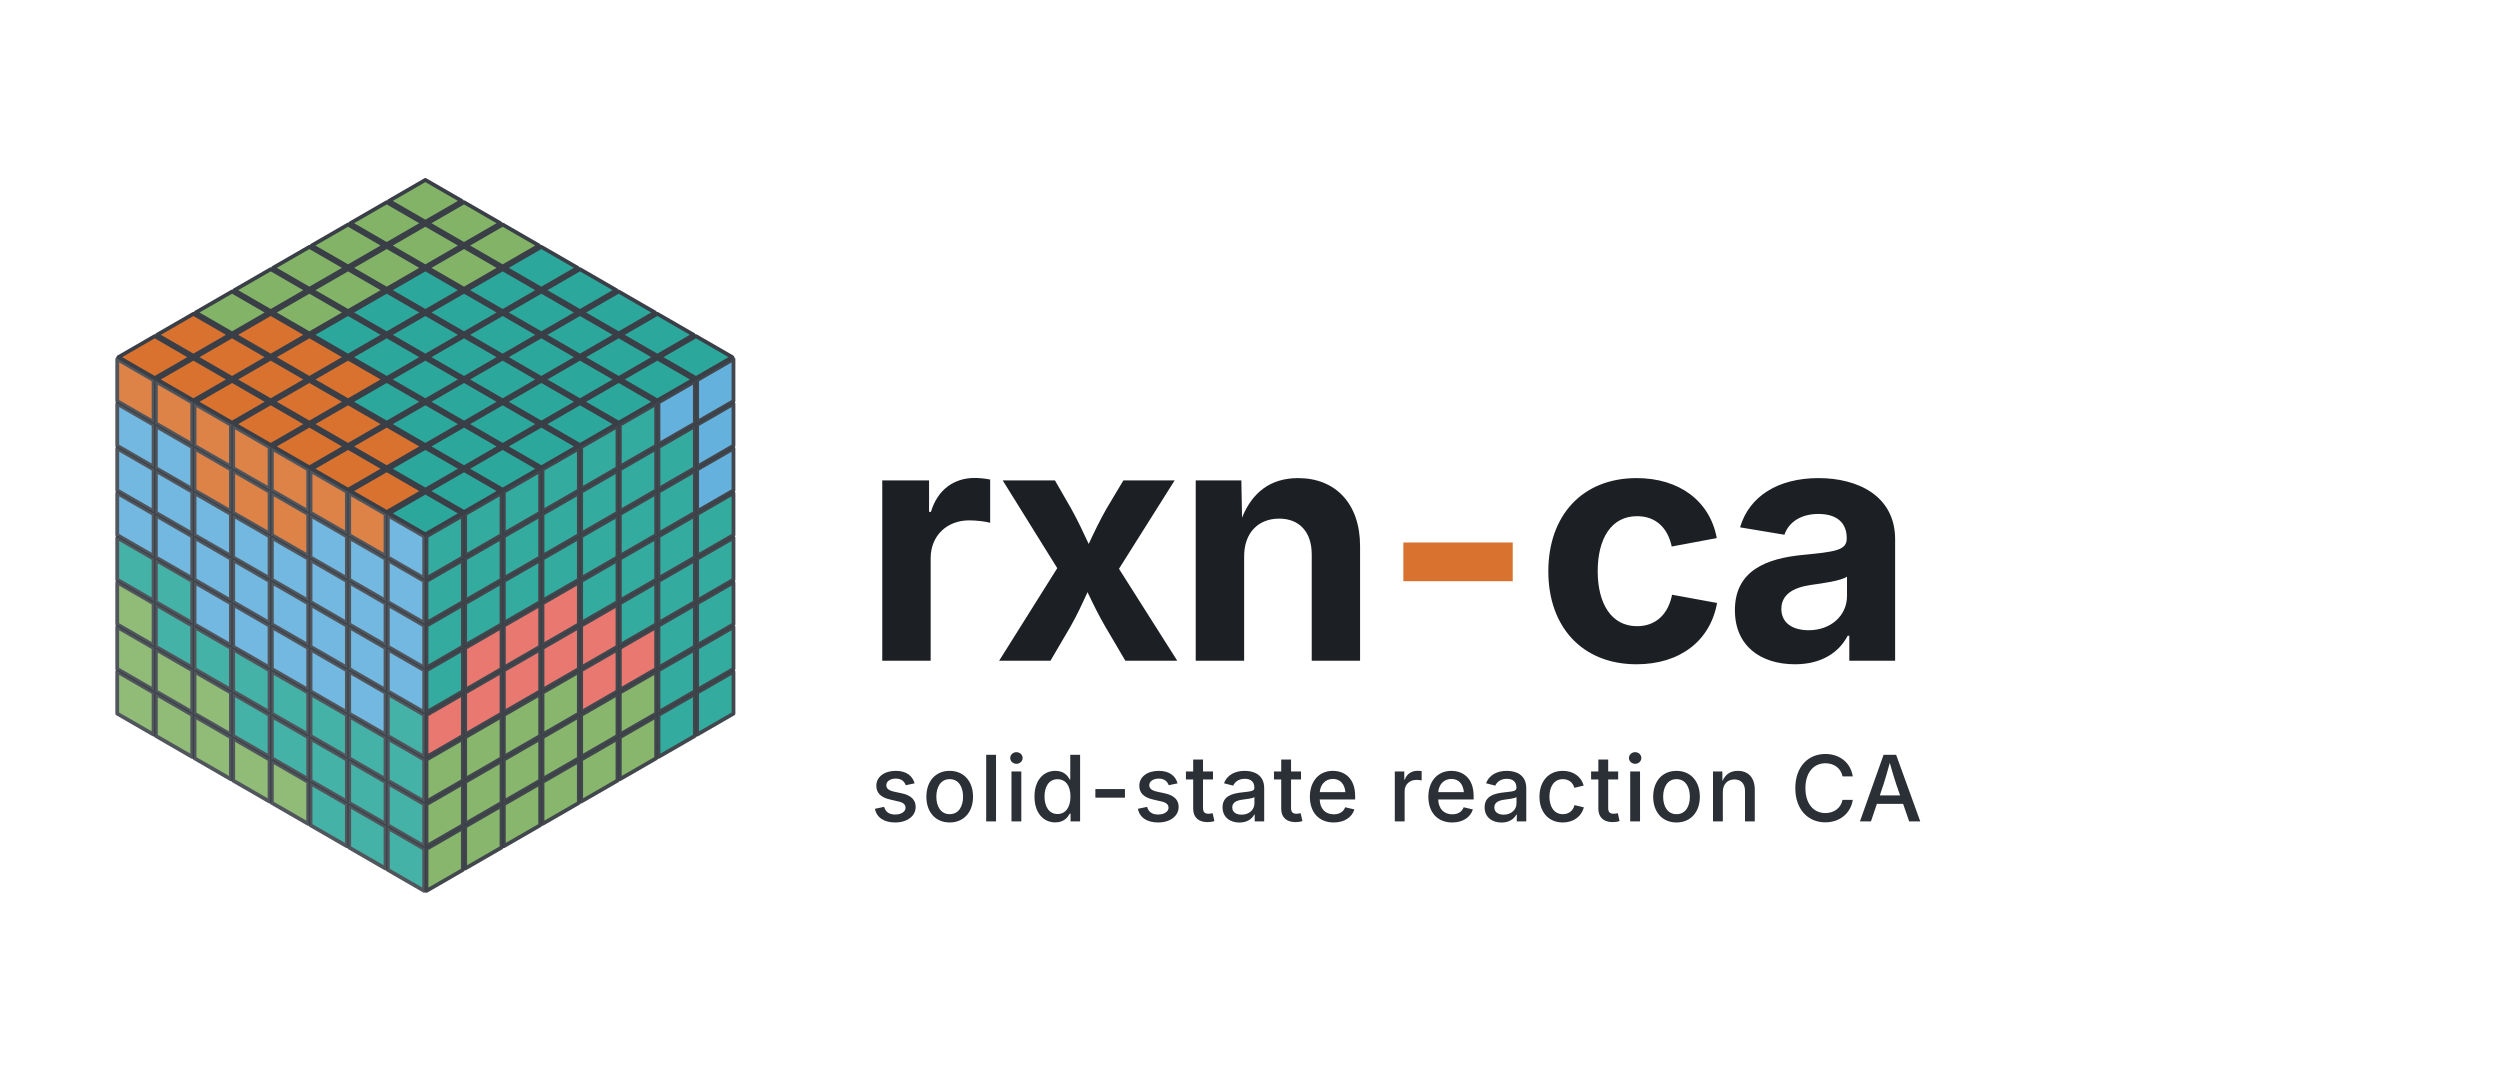
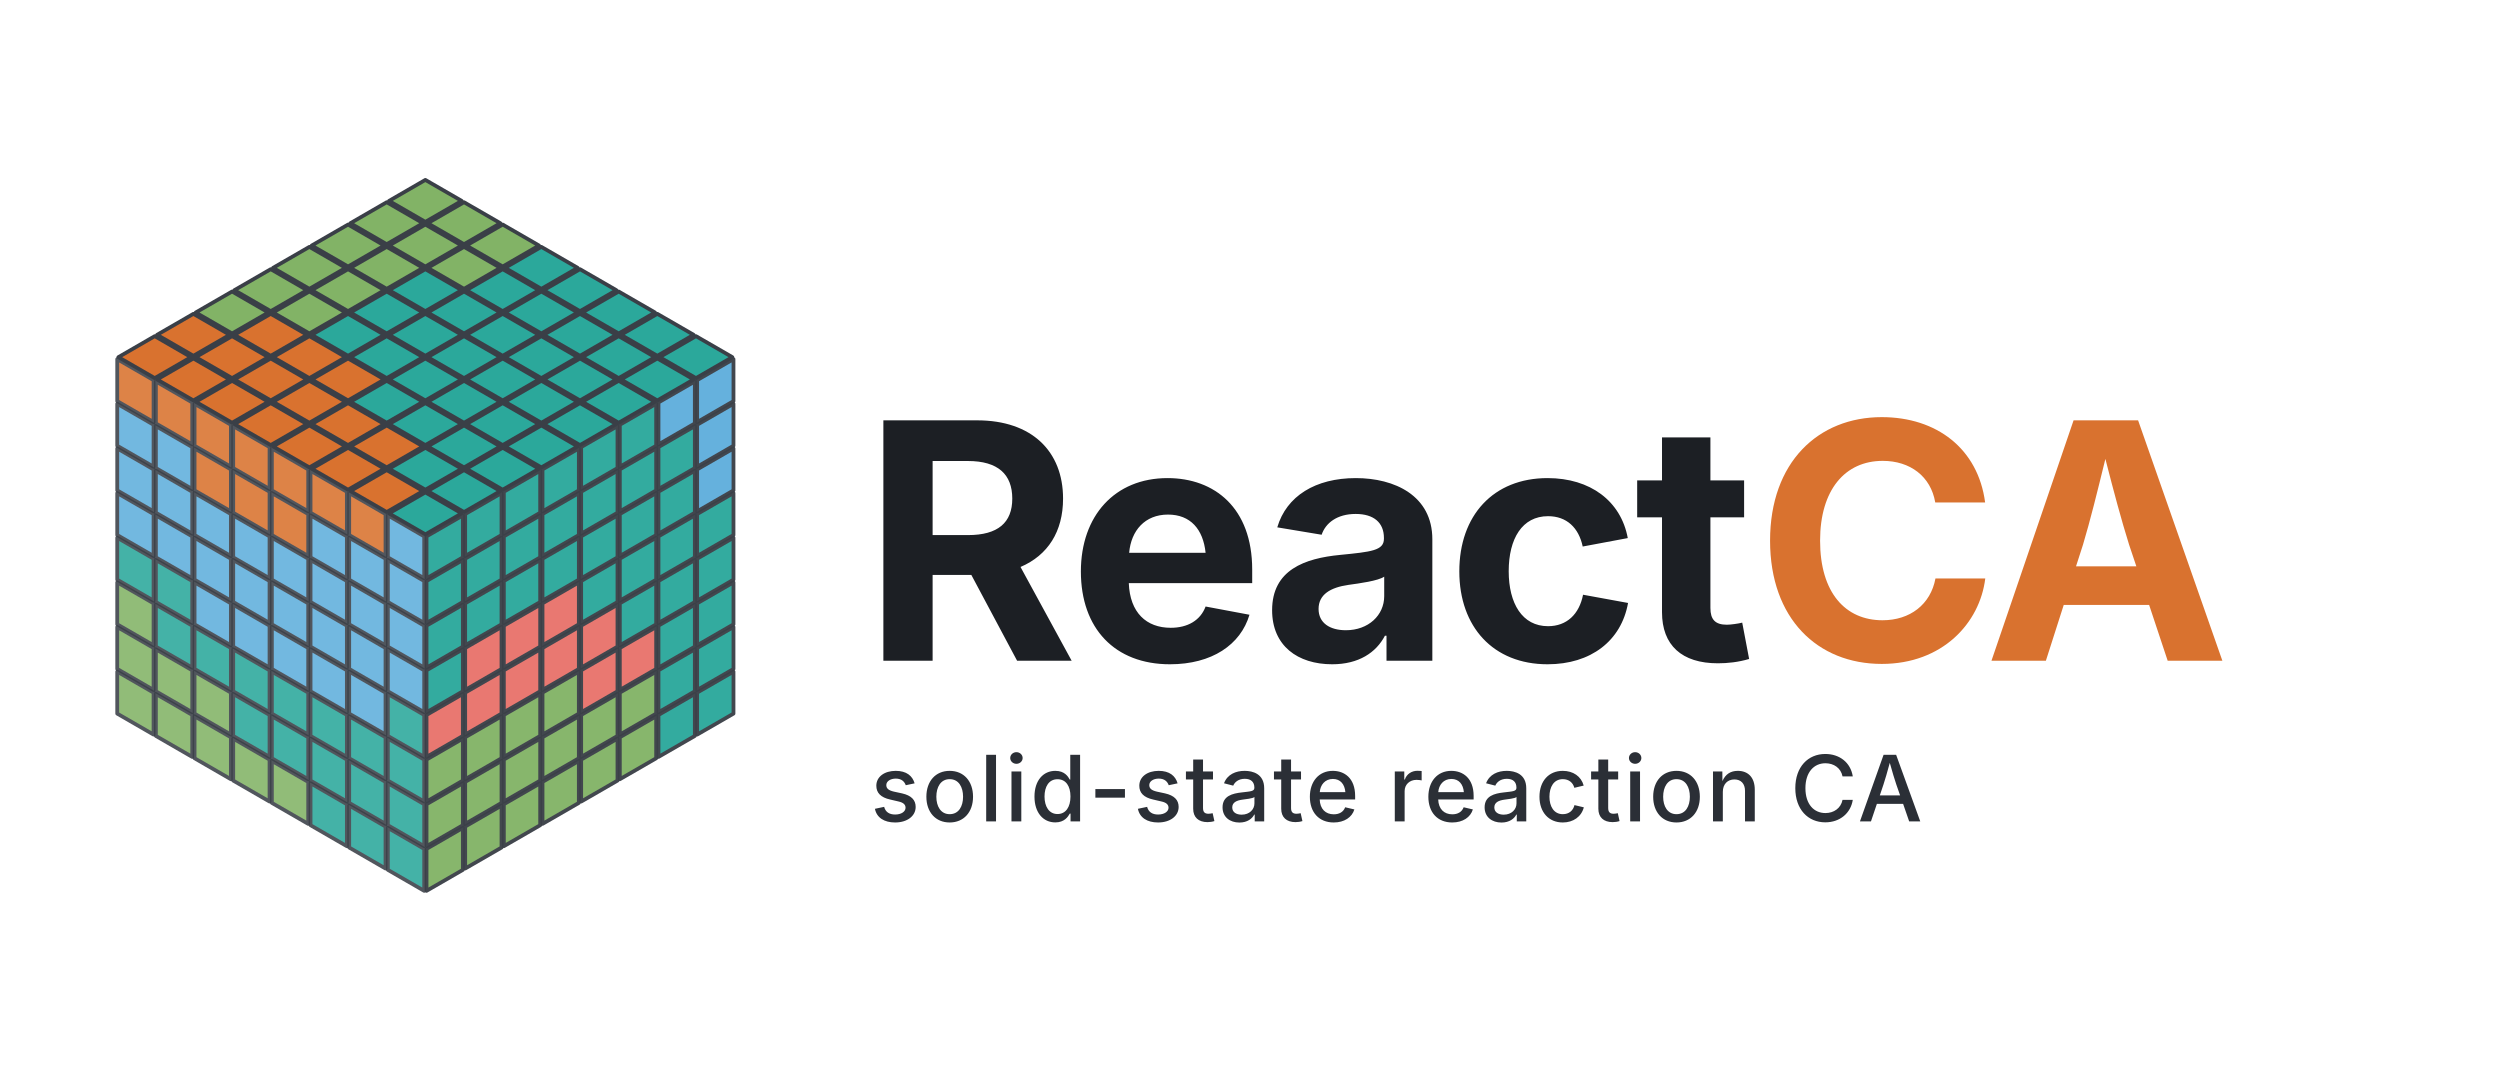
<svg xmlns="http://www.w3.org/2000/svg" width="560" height="240" viewBox="0 0 560 240">
  <polygon points="95.28,40.30 103.42,45.00 95.28,49.70 87.14,45.00" fill="#82B366" stroke="#3A3F47" stroke-width="0.85" stroke-linejoin="round" />
  <polygon points="86.62,45.30 94.76,50.00 86.62,54.70 78.48,50.00" fill="#82B366" stroke="#3A3F47" stroke-width="0.85" stroke-linejoin="round" />
  <polygon points="77.96,50.30 86.10,55.00 77.96,59.70 69.82,55.00" fill="#82B366" stroke="#3A3F47" stroke-width="0.85" stroke-linejoin="round" />
  <polygon points="69.30,55.30 77.44,60.00 69.30,64.70 61.16,60.00" fill="#82B366" stroke="#3A3F47" stroke-width="0.85" stroke-linejoin="round" />
  <polygon points="60.64,60.30 68.78,65.00 60.64,69.70 52.50,65.00" fill="#82B366" stroke="#3A3F47" stroke-width="0.85" stroke-linejoin="round" />
  <polygon points="51.98,65.30 60.12,70.00 51.98,74.70 43.84,70.00" fill="#82B366" stroke="#3A3F47" stroke-width="0.85" stroke-linejoin="round" />
  <polygon points="43.32,70.30 51.46,75.00 43.32,79.70 35.18,75.00" fill="#D9722F" stroke="#3A3F47" stroke-width="0.85" stroke-linejoin="round" />
  <polygon points="34.66,75.30 42.80,80.00 34.66,84.70 26.52,80.00" fill="#D9722F" stroke="#3A3F47" stroke-width="0.85" stroke-linejoin="round" />
  <polygon points="103.94,45.30 112.08,50.00 103.94,54.70 95.80,50.00" fill="#82B366" stroke="#3A3F47" stroke-width="0.85" stroke-linejoin="round" />
  <polygon points="95.28,50.30 103.42,55.00 95.28,59.70 87.14,55.00" fill="#82B366" stroke="#3A3F47" stroke-width="0.85" stroke-linejoin="round" />
  <polygon points="86.62,55.30 94.76,60.00 86.62,64.70 78.48,60.00" fill="#82B366" stroke="#3A3F47" stroke-width="0.85" stroke-linejoin="round" />
  <polygon points="77.96,60.30 86.10,65.00 77.96,69.70 69.82,65.00" fill="#82B366" stroke="#3A3F47" stroke-width="0.85" stroke-linejoin="round" />
  <polygon points="69.30,65.30 77.44,70.00 69.30,74.70 61.16,70.00" fill="#82B366" stroke="#3A3F47" stroke-width="0.85" stroke-linejoin="round" />
  <polygon points="60.64,70.30 68.78,75.00 60.64,79.70 52.50,75.00" fill="#D9722F" stroke="#3A3F47" stroke-width="0.85" stroke-linejoin="round" />
  <polygon points="51.98,75.30 60.12,80.00 51.98,84.70 43.84,80.00" fill="#D9722F" stroke="#3A3F47" stroke-width="0.85" stroke-linejoin="round" />
  <polygon points="43.32,80.30 51.46,85.00 43.32,89.70 35.18,85.00" fill="#D9722F" stroke="#3A3F47" stroke-width="0.85" stroke-linejoin="round" />
  <polygon points="112.60,50.30 120.74,55.00 112.60,59.70 104.46,55.00" fill="#82B366" stroke="#3A3F47" stroke-width="0.85" stroke-linejoin="round" />
  <polygon points="103.94,55.30 112.08,60.00 103.94,64.70 95.80,60.00" fill="#82B366" stroke="#3A3F47" stroke-width="0.85" stroke-linejoin="round" />
  <polygon points="95.28,60.30 103.42,65.00 95.28,69.70 87.14,65.00" fill="#2BA89B" stroke="#3A3F47" stroke-width="0.85" stroke-linejoin="round" />
  <polygon points="86.62,65.30 94.76,70.00 86.62,74.70 78.48,70.00" fill="#2BA89B" stroke="#3A3F47" stroke-width="0.85" stroke-linejoin="round" />
  <polygon points="77.96,70.30 86.10,75.00 77.96,79.70 69.82,75.00" fill="#2BA89B" stroke="#3A3F47" stroke-width="0.85" stroke-linejoin="round" />
  <polygon points="69.30,75.30 77.44,80.00 69.30,84.70 61.16,80.00" fill="#D9722F" stroke="#3A3F47" stroke-width="0.85" stroke-linejoin="round" />
  <polygon points="60.64,80.30 68.78,85.00 60.64,89.70 52.50,85.00" fill="#D9722F" stroke="#3A3F47" stroke-width="0.85" stroke-linejoin="round" />
  <polygon points="51.98,85.30 60.12,90.00 51.98,94.70 43.84,90.00" fill="#D9722F" stroke="#3A3F47" stroke-width="0.85" stroke-linejoin="round" />
  <polygon points="121.26,55.30 129.40,60.00 121.26,64.70 113.12,60.00" fill="#2BA89B" stroke="#3A3F47" stroke-width="0.85" stroke-linejoin="round" />
  <polygon points="112.60,60.30 120.74,65.00 112.60,69.70 104.46,65.00" fill="#2BA89B" stroke="#3A3F47" stroke-width="0.85" stroke-linejoin="round" />
  <polygon points="103.94,65.30 112.08,70.00 103.94,74.70 95.80,70.00" fill="#2BA89B" stroke="#3A3F47" stroke-width="0.85" stroke-linejoin="round" />
  <polygon points="95.28,70.30 103.42,75.00 95.28,79.70 87.14,75.00" fill="#2BA89B" stroke="#3A3F47" stroke-width="0.85" stroke-linejoin="round" />
  <polygon points="86.62,75.30 94.76,80.00 86.62,84.70 78.48,80.00" fill="#2BA89B" stroke="#3A3F47" stroke-width="0.85" stroke-linejoin="round" />
  <polygon points="77.96,80.30 86.10,85.00 77.96,89.70 69.82,85.00" fill="#D9722F" stroke="#3A3F47" stroke-width="0.85" stroke-linejoin="round" />
  <polygon points="69.30,85.30 77.44,90.00 69.30,94.70 61.16,90.00" fill="#D9722F" stroke="#3A3F47" stroke-width="0.85" stroke-linejoin="round" />
  <polygon points="60.64,90.30 68.78,95.00 60.64,99.70 52.50,95.00" fill="#D9722F" stroke="#3A3F47" stroke-width="0.85" stroke-linejoin="round" />
  <polygon points="129.92,60.30 138.06,65.00 129.92,69.70 121.78,65.00" fill="#2BA89B" stroke="#3A3F47" stroke-width="0.85" stroke-linejoin="round" />
  <polygon points="121.26,65.30 129.40,70.00 121.26,74.70 113.12,70.00" fill="#2BA89B" stroke="#3A3F47" stroke-width="0.85" stroke-linejoin="round" />
  <polygon points="112.60,70.30 120.74,75.00 112.60,79.70 104.46,75.00" fill="#2BA89B" stroke="#3A3F47" stroke-width="0.85" stroke-linejoin="round" />
  <polygon points="103.94,75.30 112.08,80.00 103.94,84.70 95.80,80.00" fill="#2BA89B" stroke="#3A3F47" stroke-width="0.85" stroke-linejoin="round" />
  <polygon points="95.28,80.30 103.42,85.00 95.28,89.70 87.14,85.00" fill="#2BA89B" stroke="#3A3F47" stroke-width="0.85" stroke-linejoin="round" />
  <polygon points="86.62,85.30 94.76,90.00 86.62,94.70 78.48,90.00" fill="#2BA89B" stroke="#3A3F47" stroke-width="0.85" stroke-linejoin="round" />
  <polygon points="77.96,90.30 86.10,95.00 77.96,99.70 69.82,95.00" fill="#D9722F" stroke="#3A3F47" stroke-width="0.85" stroke-linejoin="round" />
  <polygon points="69.30,95.30 77.44,100.00 69.30,104.70 61.16,100.00" fill="#D9722F" stroke="#3A3F47" stroke-width="0.85" stroke-linejoin="round" />
  <polygon points="138.58,65.30 146.72,70.00 138.58,74.70 130.44,70.00" fill="#2BA89B" stroke="#3A3F47" stroke-width="0.85" stroke-linejoin="round" />
  <polygon points="129.92,70.30 138.06,75.00 129.92,79.70 121.78,75.00" fill="#2BA89B" stroke="#3A3F47" stroke-width="0.85" stroke-linejoin="round" />
  <polygon points="121.26,75.30 129.40,80.00 121.26,84.70 113.12,80.00" fill="#2BA89B" stroke="#3A3F47" stroke-width="0.85" stroke-linejoin="round" />
  <polygon points="112.60,80.30 120.74,85.00 112.60,89.70 104.46,85.00" fill="#2BA89B" stroke="#3A3F47" stroke-width="0.85" stroke-linejoin="round" />
  <polygon points="103.94,85.30 112.08,90.00 103.94,94.70 95.80,90.00" fill="#2BA89B" stroke="#3A3F47" stroke-width="0.85" stroke-linejoin="round" />
  <polygon points="95.28,90.30 103.42,95.00 95.28,99.70 87.14,95.00" fill="#2BA89B" stroke="#3A3F47" stroke-width="0.85" stroke-linejoin="round" />
  <polygon points="86.62,95.30 94.76,100.00 86.62,104.70 78.48,100.00" fill="#D9722F" stroke="#3A3F47" stroke-width="0.85" stroke-linejoin="round" />
  <polygon points="77.96,100.30 86.10,105.00 77.96,109.70 69.82,105.00" fill="#D9722F" stroke="#3A3F47" stroke-width="0.85" stroke-linejoin="round" />
  <polygon points="147.24,70.30 155.38,75.00 147.24,79.70 139.10,75.00" fill="#2BA89B" stroke="#3A3F47" stroke-width="0.85" stroke-linejoin="round" />
  <polygon points="138.58,75.30 146.72,80.00 138.58,84.70 130.44,80.00" fill="#2BA89B" stroke="#3A3F47" stroke-width="0.85" stroke-linejoin="round" />
  <polygon points="129.92,80.30 138.06,85.00 129.92,89.70 121.78,85.00" fill="#2BA89B" stroke="#3A3F47" stroke-width="0.85" stroke-linejoin="round" />
  <polygon points="121.26,85.30 129.40,90.00 121.26,94.70 113.12,90.00" fill="#2BA89B" stroke="#3A3F47" stroke-width="0.85" stroke-linejoin="round" />
  <polygon points="112.60,90.30 120.74,95.00 112.60,99.70 104.46,95.00" fill="#2BA89B" stroke="#3A3F47" stroke-width="0.85" stroke-linejoin="round" />
  <polygon points="103.94,95.30 112.08,100.00 103.94,104.70 95.80,100.00" fill="#2BA89B" stroke="#3A3F47" stroke-width="0.85" stroke-linejoin="round" />
  <polygon points="95.28,100.30 103.42,105.00 95.28,109.70 87.14,105.00" fill="#2BA89B" stroke="#3A3F47" stroke-width="0.85" stroke-linejoin="round" />
  <polygon points="86.62,105.30 94.76,110.00 86.62,114.70 78.48,110.00" fill="#D9722F" stroke="#3A3F47" stroke-width="0.85" stroke-linejoin="round" />
  <polygon points="155.90,75.30 164.04,80.00 155.90,84.70 147.76,80.00" fill="#2BA89B" stroke="#3A3F47" stroke-width="0.85" stroke-linejoin="round" />
  <polygon points="147.24,80.30 155.38,85.00 147.24,89.70 139.10,85.00" fill="#2BA89B" stroke="#3A3F47" stroke-width="0.85" stroke-linejoin="round" />
  <polygon points="138.58,85.30 146.72,90.00 138.58,94.70 130.44,90.00" fill="#2BA89B" stroke="#3A3F47" stroke-width="0.85" stroke-linejoin="round" />
  <polygon points="129.92,90.30 138.06,95.00 129.92,99.70 121.78,95.00" fill="#2BA89B" stroke="#3A3F47" stroke-width="0.85" stroke-linejoin="round" />
  <polygon points="121.26,95.30 129.40,100.00 121.26,104.70 113.12,100.00" fill="#2BA89B" stroke="#3A3F47" stroke-width="0.85" stroke-linejoin="round" />
  <polygon points="112.60,100.30 120.74,105.00 112.60,109.70 104.46,105.00" fill="#2BA89B" stroke="#3A3F47" stroke-width="0.85" stroke-linejoin="round" />
  <polygon points="103.94,105.30 112.08,110.00 103.94,114.70 95.80,110.00" fill="#2BA89B" stroke="#3A3F47" stroke-width="0.85" stroke-linejoin="round" />
  <polygon points="95.28,110.30 103.42,115.00 95.28,119.70 87.14,115.00" fill="#2BA89B" stroke="#3A3F47" stroke-width="0.85" stroke-linejoin="round" />
  <polygon points="164.30,80.45 156.16,85.15 156.16,94.55 164.30,89.85" fill="#5FAEDC" stroke="#3A3F47" stroke-width="0.85" stroke-linejoin="round" opacity="0.96" />
  <polygon points="164.30,90.45 156.16,95.15 156.16,104.55 164.30,99.85" fill="#5FAEDC" stroke="#3A3F47" stroke-width="0.85" stroke-linejoin="round" opacity="0.96" />
  <polygon points="164.30,100.45 156.16,105.15 156.16,114.55 164.30,109.85" fill="#5FAEDC" stroke="#3A3F47" stroke-width="0.85" stroke-linejoin="round" opacity="0.96" />
  <polygon points="164.30,110.45 156.16,115.15 156.16,124.55 164.30,119.85" fill="#2BA89B" stroke="#3A3F47" stroke-width="0.85" stroke-linejoin="round" opacity="0.96" />
  <polygon points="164.30,120.45 156.16,125.15 156.16,134.55 164.30,129.85" fill="#2BA89B" stroke="#3A3F47" stroke-width="0.85" stroke-linejoin="round" opacity="0.96" />
  <polygon points="164.30,130.45 156.16,135.15 156.16,144.55 164.30,139.85" fill="#2BA89B" stroke="#3A3F47" stroke-width="0.85" stroke-linejoin="round" opacity="0.96" />
  <polygon points="164.30,140.45 156.16,145.15 156.16,154.55 164.30,149.85" fill="#2BA89B" stroke="#3A3F47" stroke-width="0.85" stroke-linejoin="round" opacity="0.96" />
  <polygon points="164.30,150.45 156.16,155.15 156.16,164.55 164.30,159.85" fill="#2BA89B" stroke="#3A3F47" stroke-width="0.85" stroke-linejoin="round" opacity="0.96" />
  <polygon points="155.64,85.45 147.50,90.15 147.50,99.55 155.64,94.85" fill="#5FAEDC" stroke="#3A3F47" stroke-width="0.85" stroke-linejoin="round" opacity="0.96" />
  <polygon points="155.64,95.45 147.50,100.15 147.50,109.55 155.64,104.85" fill="#2BA89B" stroke="#3A3F47" stroke-width="0.85" stroke-linejoin="round" opacity="0.96" />
  <polygon points="155.64,105.45 147.50,110.15 147.50,119.55 155.64,114.85" fill="#2BA89B" stroke="#3A3F47" stroke-width="0.85" stroke-linejoin="round" opacity="0.96" />
  <polygon points="155.64,115.45 147.50,120.15 147.50,129.55 155.64,124.85" fill="#2BA89B" stroke="#3A3F47" stroke-width="0.85" stroke-linejoin="round" opacity="0.96" />
  <polygon points="155.64,125.45 147.50,130.15 147.50,139.55 155.64,134.85" fill="#2BA89B" stroke="#3A3F47" stroke-width="0.85" stroke-linejoin="round" opacity="0.96" />
  <polygon points="155.64,135.45 147.50,140.15 147.50,149.55 155.64,144.85" fill="#2BA89B" stroke="#3A3F47" stroke-width="0.85" stroke-linejoin="round" opacity="0.96" />
  <polygon points="155.64,145.45 147.50,150.15 147.50,159.55 155.64,154.85" fill="#2BA89B" stroke="#3A3F47" stroke-width="0.85" stroke-linejoin="round" opacity="0.96" />
  <polygon points="155.64,155.45 147.50,160.15 147.50,169.55 155.64,164.85" fill="#2BA89B" stroke="#3A3F47" stroke-width="0.85" stroke-linejoin="round" opacity="0.96" />
  <polygon points="146.98,90.45 138.84,95.15 138.84,104.55 146.98,99.85" fill="#2BA89B" stroke="#3A3F47" stroke-width="0.85" stroke-linejoin="round" opacity="0.96" />
  <polygon points="146.98,100.45 138.84,105.15 138.84,114.55 146.98,109.85" fill="#2BA89B" stroke="#3A3F47" stroke-width="0.85" stroke-linejoin="round" opacity="0.96" />
  <polygon points="146.98,110.45 138.84,115.15 138.84,124.55 146.98,119.85" fill="#2BA89B" stroke="#3A3F47" stroke-width="0.85" stroke-linejoin="round" opacity="0.96" />
  <polygon points="146.98,120.45 138.84,125.15 138.84,134.55 146.98,129.85" fill="#2BA89B" stroke="#3A3F47" stroke-width="0.85" stroke-linejoin="round" opacity="0.96" />
  <polygon points="146.98,130.45 138.84,135.15 138.84,144.55 146.98,139.85" fill="#2BA89B" stroke="#3A3F47" stroke-width="0.85" stroke-linejoin="round" opacity="0.96" />
  <polygon points="146.98,140.45 138.84,145.15 138.84,154.55 146.98,149.85" fill="#E8736B" stroke="#3A3F47" stroke-width="0.85" stroke-linejoin="round" opacity="0.96" />
  <polygon points="146.98,150.45 138.84,155.15 138.84,164.55 146.98,159.85" fill="#82B366" stroke="#3A3F47" stroke-width="0.85" stroke-linejoin="round" opacity="0.96" />
  <polygon points="146.98,160.45 138.84,165.15 138.84,174.55 146.98,169.85" fill="#82B366" stroke="#3A3F47" stroke-width="0.85" stroke-linejoin="round" opacity="0.96" />
  <polygon points="138.32,95.45 130.18,100.15 130.18,109.55 138.32,104.85" fill="#2BA89B" stroke="#3A3F47" stroke-width="0.85" stroke-linejoin="round" opacity="0.96" />
  <polygon points="138.32,105.45 130.18,110.15 130.18,119.55 138.32,114.85" fill="#2BA89B" stroke="#3A3F47" stroke-width="0.85" stroke-linejoin="round" opacity="0.96" />
  <polygon points="138.32,115.45 130.18,120.15 130.18,129.55 138.32,124.85" fill="#2BA89B" stroke="#3A3F47" stroke-width="0.85" stroke-linejoin="round" opacity="0.96" />
  <polygon points="138.32,125.45 130.18,130.15 130.18,139.55 138.32,134.85" fill="#2BA89B" stroke="#3A3F47" stroke-width="0.85" stroke-linejoin="round" opacity="0.96" />
  <polygon points="138.32,135.45 130.18,140.15 130.18,149.55 138.32,144.85" fill="#E8736B" stroke="#3A3F47" stroke-width="0.85" stroke-linejoin="round" opacity="0.96" />
  <polygon points="138.32,145.45 130.18,150.15 130.18,159.55 138.32,154.85" fill="#E8736B" stroke="#3A3F47" stroke-width="0.85" stroke-linejoin="round" opacity="0.96" />
  <polygon points="138.32,155.45 130.18,160.15 130.18,169.55 138.32,164.85" fill="#82B366" stroke="#3A3F47" stroke-width="0.85" stroke-linejoin="round" opacity="0.96" />
  <polygon points="138.32,165.45 130.18,170.15 130.18,179.55 138.32,174.85" fill="#82B366" stroke="#3A3F47" stroke-width="0.85" stroke-linejoin="round" opacity="0.96" />
  <polygon points="129.66,100.45 121.52,105.15 121.52,114.55 129.66,109.85" fill="#2BA89B" stroke="#3A3F47" stroke-width="0.85" stroke-linejoin="round" opacity="0.96" />
  <polygon points="129.66,110.45 121.52,115.15 121.52,124.55 129.66,119.85" fill="#2BA89B" stroke="#3A3F47" stroke-width="0.85" stroke-linejoin="round" opacity="0.96" />
  <polygon points="129.66,120.45 121.52,125.15 121.52,134.55 129.66,129.85" fill="#2BA89B" stroke="#3A3F47" stroke-width="0.85" stroke-linejoin="round" opacity="0.96" />
  <polygon points="129.66,130.45 121.52,135.15 121.52,144.55 129.66,139.85" fill="#E8736B" stroke="#3A3F47" stroke-width="0.85" stroke-linejoin="round" opacity="0.96" />
  <polygon points="129.66,140.45 121.52,145.15 121.52,154.55 129.66,149.85" fill="#E8736B" stroke="#3A3F47" stroke-width="0.85" stroke-linejoin="round" opacity="0.96" />
  <polygon points="129.66,150.45 121.52,155.15 121.52,164.55 129.66,159.85" fill="#82B366" stroke="#3A3F47" stroke-width="0.85" stroke-linejoin="round" opacity="0.96" />
  <polygon points="129.66,160.45 121.52,165.15 121.52,174.55 129.66,169.85" fill="#82B366" stroke="#3A3F47" stroke-width="0.85" stroke-linejoin="round" opacity="0.96" />
  <polygon points="129.66,170.45 121.52,175.15 121.52,184.55 129.66,179.85" fill="#82B366" stroke="#3A3F47" stroke-width="0.85" stroke-linejoin="round" opacity="0.96" />
  <polygon points="121.00,105.45 112.86,110.15 112.86,119.55 121.00,114.85" fill="#2BA89B" stroke="#3A3F47" stroke-width="0.85" stroke-linejoin="round" opacity="0.96" />
  <polygon points="121.00,115.45 112.86,120.15 112.86,129.55 121.00,124.85" fill="#2BA89B" stroke="#3A3F47" stroke-width="0.85" stroke-linejoin="round" opacity="0.96" />
  <polygon points="121.00,125.45 112.86,130.15 112.86,139.55 121.00,134.85" fill="#2BA89B" stroke="#3A3F47" stroke-width="0.85" stroke-linejoin="round" opacity="0.96" />
  <polygon points="121.00,135.45 112.86,140.15 112.86,149.55 121.00,144.85" fill="#E8736B" stroke="#3A3F47" stroke-width="0.85" stroke-linejoin="round" opacity="0.96" />
  <polygon points="121.00,145.45 112.86,150.15 112.86,159.55 121.00,154.85" fill="#E8736B" stroke="#3A3F47" stroke-width="0.85" stroke-linejoin="round" opacity="0.96" />
  <polygon points="121.00,155.45 112.86,160.15 112.86,169.55 121.00,164.85" fill="#82B366" stroke="#3A3F47" stroke-width="0.85" stroke-linejoin="round" opacity="0.96" />
  <polygon points="121.00,165.45 112.86,170.15 112.86,179.55 121.00,174.85" fill="#82B366" stroke="#3A3F47" stroke-width="0.85" stroke-linejoin="round" opacity="0.96" />
  <polygon points="121.00,175.45 112.86,180.15 112.86,189.55 121.00,184.85" fill="#82B366" stroke="#3A3F47" stroke-width="0.85" stroke-linejoin="round" opacity="0.96" />
  <polygon points="112.34,110.45 104.20,115.15 104.20,124.55 112.34,119.85" fill="#2BA89B" stroke="#3A3F47" stroke-width="0.85" stroke-linejoin="round" opacity="0.96" />
  <polygon points="112.34,120.45 104.20,125.15 104.20,134.55 112.34,129.85" fill="#2BA89B" stroke="#3A3F47" stroke-width="0.85" stroke-linejoin="round" opacity="0.96" />
  <polygon points="112.34,130.45 104.20,135.15 104.20,144.55 112.34,139.85" fill="#2BA89B" stroke="#3A3F47" stroke-width="0.85" stroke-linejoin="round" opacity="0.96" />
  <polygon points="112.34,140.45 104.20,145.15 104.20,154.55 112.34,149.85" fill="#E8736B" stroke="#3A3F47" stroke-width="0.85" stroke-linejoin="round" opacity="0.96" />
  <polygon points="112.34,150.45 104.20,155.15 104.20,164.55 112.34,159.85" fill="#E8736B" stroke="#3A3F47" stroke-width="0.85" stroke-linejoin="round" opacity="0.96" />
  <polygon points="112.34,160.45 104.20,165.15 104.20,174.55 112.34,169.85" fill="#82B366" stroke="#3A3F47" stroke-width="0.85" stroke-linejoin="round" opacity="0.96" />
  <polygon points="112.34,170.45 104.20,175.15 104.20,184.55 112.34,179.85" fill="#82B366" stroke="#3A3F47" stroke-width="0.85" stroke-linejoin="round" opacity="0.96" />
  <polygon points="112.34,180.45 104.20,185.15 104.20,194.55 112.34,189.85" fill="#82B366" stroke="#3A3F47" stroke-width="0.85" stroke-linejoin="round" opacity="0.96" />
  <polygon points="103.68,115.45 95.54,120.15 95.54,129.55 103.68,124.85" fill="#2BA89B" stroke="#3A3F47" stroke-width="0.85" stroke-linejoin="round" opacity="0.96" />
  <polygon points="103.68,125.45 95.54,130.15 95.54,139.55 103.68,134.85" fill="#2BA89B" stroke="#3A3F47" stroke-width="0.85" stroke-linejoin="round" opacity="0.96" />
  <polygon points="103.68,135.45 95.54,140.15 95.54,149.55 103.68,144.85" fill="#2BA89B" stroke="#3A3F47" stroke-width="0.85" stroke-linejoin="round" opacity="0.96" />
  <polygon points="103.68,145.45 95.54,150.15 95.54,159.55 103.68,154.85" fill="#2BA89B" stroke="#3A3F47" stroke-width="0.85" stroke-linejoin="round" opacity="0.96" />
  <polygon points="103.68,155.45 95.54,160.15 95.54,169.55 103.68,164.85" fill="#E8736B" stroke="#3A3F47" stroke-width="0.85" stroke-linejoin="round" opacity="0.96" />
  <polygon points="103.68,165.45 95.54,170.15 95.54,179.55 103.68,174.85" fill="#82B366" stroke="#3A3F47" stroke-width="0.85" stroke-linejoin="round" opacity="0.96" />
  <polygon points="103.68,175.45 95.54,180.15 95.54,189.55 103.68,184.85" fill="#82B366" stroke="#3A3F47" stroke-width="0.85" stroke-linejoin="round" opacity="0.96" />
  <polygon points="103.68,185.45 95.54,190.15 95.54,199.55 103.68,194.85" fill="#82B366" stroke="#3A3F47" stroke-width="0.85" stroke-linejoin="round" opacity="0.96" />
  <polygon points="26.26,80.45 34.40,85.15 34.40,94.55 26.26,89.85" fill="#D9722F" stroke="#3A3F47" stroke-width="0.85" stroke-linejoin="round" opacity="0.88" />
  <polygon points="26.26,90.45 34.40,95.15 34.40,104.55 26.26,99.85" fill="#5FAEDC" stroke="#3A3F47" stroke-width="0.85" stroke-linejoin="round" opacity="0.88" />
  <polygon points="26.26,100.45 34.40,105.15 34.40,114.55 26.26,109.85" fill="#5FAEDC" stroke="#3A3F47" stroke-width="0.85" stroke-linejoin="round" opacity="0.88" />
  <polygon points="26.26,110.45 34.40,115.15 34.40,124.55 26.26,119.85" fill="#5FAEDC" stroke="#3A3F47" stroke-width="0.85" stroke-linejoin="round" opacity="0.88" />
  <polygon points="26.26,120.45 34.40,125.15 34.40,134.55 26.26,129.85" fill="#2BA89B" stroke="#3A3F47" stroke-width="0.85" stroke-linejoin="round" opacity="0.88" />
  <polygon points="26.26,130.45 34.40,135.15 34.40,144.55 26.26,139.85" fill="#82B366" stroke="#3A3F47" stroke-width="0.85" stroke-linejoin="round" opacity="0.88" />
  <polygon points="26.26,140.45 34.40,145.15 34.40,154.55 26.26,149.85" fill="#82B366" stroke="#3A3F47" stroke-width="0.85" stroke-linejoin="round" opacity="0.88" />
  <polygon points="26.26,150.45 34.40,155.15 34.40,164.55 26.26,159.85" fill="#82B366" stroke="#3A3F47" stroke-width="0.85" stroke-linejoin="round" opacity="0.88" />
  <polygon points="34.92,85.45 43.06,90.15 43.06,99.55 34.92,94.85" fill="#D9722F" stroke="#3A3F47" stroke-width="0.85" stroke-linejoin="round" opacity="0.88" />
  <polygon points="34.92,95.45 43.06,100.15 43.06,109.55 34.92,104.85" fill="#5FAEDC" stroke="#3A3F47" stroke-width="0.85" stroke-linejoin="round" opacity="0.88" />
  <polygon points="34.92,105.45 43.06,110.15 43.06,119.55 34.92,114.85" fill="#5FAEDC" stroke="#3A3F47" stroke-width="0.85" stroke-linejoin="round" opacity="0.88" />
  <polygon points="34.92,115.45 43.06,120.15 43.06,129.55 34.92,124.85" fill="#5FAEDC" stroke="#3A3F47" stroke-width="0.85" stroke-linejoin="round" opacity="0.88" />
  <polygon points="34.92,125.45 43.06,130.15 43.06,139.55 34.92,134.85" fill="#2BA89B" stroke="#3A3F47" stroke-width="0.85" stroke-linejoin="round" opacity="0.88" />
  <polygon points="34.92,135.45 43.06,140.15 43.06,149.55 34.92,144.85" fill="#2BA89B" stroke="#3A3F47" stroke-width="0.85" stroke-linejoin="round" opacity="0.88" />
  <polygon points="34.92,145.45 43.06,150.15 43.06,159.55 34.92,154.85" fill="#82B366" stroke="#3A3F47" stroke-width="0.85" stroke-linejoin="round" opacity="0.88" />
  <polygon points="34.92,155.45 43.06,160.15 43.06,169.55 34.92,164.85" fill="#82B366" stroke="#3A3F47" stroke-width="0.85" stroke-linejoin="round" opacity="0.88" />
  <polygon points="43.58,90.45 51.72,95.15 51.72,104.55 43.58,99.85" fill="#D9722F" stroke="#3A3F47" stroke-width="0.85" stroke-linejoin="round" opacity="0.88" />
  <polygon points="43.58,100.45 51.72,105.15 51.72,114.55 43.58,109.85" fill="#D9722F" stroke="#3A3F47" stroke-width="0.85" stroke-linejoin="round" opacity="0.88" />
  <polygon points="43.58,110.45 51.72,115.15 51.72,124.55 43.58,119.85" fill="#5FAEDC" stroke="#3A3F47" stroke-width="0.85" stroke-linejoin="round" opacity="0.88" />
  <polygon points="43.58,120.45 51.72,125.15 51.72,134.55 43.58,129.85" fill="#5FAEDC" stroke="#3A3F47" stroke-width="0.85" stroke-linejoin="round" opacity="0.88" />
  <polygon points="43.58,130.45 51.72,135.15 51.72,144.55 43.58,139.85" fill="#5FAEDC" stroke="#3A3F47" stroke-width="0.85" stroke-linejoin="round" opacity="0.88" />
  <polygon points="43.58,140.45 51.72,145.15 51.72,154.55 43.58,149.85" fill="#2BA89B" stroke="#3A3F47" stroke-width="0.85" stroke-linejoin="round" opacity="0.88" />
  <polygon points="43.58,150.45 51.72,155.15 51.72,164.55 43.58,159.85" fill="#82B366" stroke="#3A3F47" stroke-width="0.85" stroke-linejoin="round" opacity="0.88" />
  <polygon points="43.58,160.45 51.72,165.15 51.72,174.55 43.58,169.85" fill="#82B366" stroke="#3A3F47" stroke-width="0.85" stroke-linejoin="round" opacity="0.88" />
  <polygon points="52.24,95.45 60.38,100.15 60.38,109.55 52.24,104.85" fill="#D9722F" stroke="#3A3F47" stroke-width="0.85" stroke-linejoin="round" opacity="0.88" />
  <polygon points="52.24,105.45 60.38,110.15 60.38,119.55 52.24,114.85" fill="#D9722F" stroke="#3A3F47" stroke-width="0.85" stroke-linejoin="round" opacity="0.88" />
  <polygon points="52.24,115.45 60.38,120.15 60.38,129.55 52.24,124.85" fill="#5FAEDC" stroke="#3A3F47" stroke-width="0.85" stroke-linejoin="round" opacity="0.88" />
  <polygon points="52.24,125.45 60.38,130.15 60.38,139.55 52.24,134.85" fill="#5FAEDC" stroke="#3A3F47" stroke-width="0.85" stroke-linejoin="round" opacity="0.88" />
  <polygon points="52.24,135.45 60.38,140.15 60.38,149.55 52.24,144.85" fill="#5FAEDC" stroke="#3A3F47" stroke-width="0.85" stroke-linejoin="round" opacity="0.88" />
  <polygon points="52.24,145.45 60.38,150.15 60.38,159.55 52.24,154.85" fill="#2BA89B" stroke="#3A3F47" stroke-width="0.85" stroke-linejoin="round" opacity="0.88" />
  <polygon points="52.24,155.45 60.38,160.15 60.38,169.55 52.24,164.85" fill="#2BA89B" stroke="#3A3F47" stroke-width="0.85" stroke-linejoin="round" opacity="0.88" />
  <polygon points="52.24,165.45 60.38,170.15 60.38,179.55 52.24,174.85" fill="#82B366" stroke="#3A3F47" stroke-width="0.85" stroke-linejoin="round" opacity="0.88" />
  <polygon points="60.90,100.45 69.04,105.15 69.04,114.55 60.90,109.85" fill="#D9722F" stroke="#3A3F47" stroke-width="0.85" stroke-linejoin="round" opacity="0.88" />
  <polygon points="60.90,110.45 69.04,115.15 69.04,124.55 60.90,119.85" fill="#D9722F" stroke="#3A3F47" stroke-width="0.85" stroke-linejoin="round" opacity="0.88" />
  <polygon points="60.90,120.45 69.04,125.15 69.04,134.55 60.90,129.85" fill="#5FAEDC" stroke="#3A3F47" stroke-width="0.85" stroke-linejoin="round" opacity="0.88" />
  <polygon points="60.90,130.45 69.04,135.15 69.04,144.55 60.90,139.85" fill="#5FAEDC" stroke="#3A3F47" stroke-width="0.85" stroke-linejoin="round" opacity="0.88" />
  <polygon points="60.90,140.45 69.04,145.15 69.04,154.55 60.90,149.85" fill="#5FAEDC" stroke="#3A3F47" stroke-width="0.85" stroke-linejoin="round" opacity="0.88" />
  <polygon points="60.90,150.45 69.04,155.15 69.04,164.55 60.90,159.85" fill="#2BA89B" stroke="#3A3F47" stroke-width="0.85" stroke-linejoin="round" opacity="0.88" />
  <polygon points="60.90,160.45 69.04,165.15 69.04,174.55 60.90,169.85" fill="#2BA89B" stroke="#3A3F47" stroke-width="0.85" stroke-linejoin="round" opacity="0.88" />
  <polygon points="60.90,170.45 69.04,175.15 69.04,184.55 60.90,179.85" fill="#82B366" stroke="#3A3F47" stroke-width="0.85" stroke-linejoin="round" opacity="0.88" />
  <polygon points="69.56,105.45 77.70,110.15 77.70,119.55 69.56,114.85" fill="#D9722F" stroke="#3A3F47" stroke-width="0.85" stroke-linejoin="round" opacity="0.88" />
  <polygon points="69.56,115.45 77.70,120.15 77.70,129.55 69.56,124.85" fill="#5FAEDC" stroke="#3A3F47" stroke-width="0.85" stroke-linejoin="round" opacity="0.88" />
  <polygon points="69.56,125.45 77.70,130.15 77.70,139.55 69.56,134.85" fill="#5FAEDC" stroke="#3A3F47" stroke-width="0.85" stroke-linejoin="round" opacity="0.88" />
  <polygon points="69.56,135.45 77.70,140.15 77.70,149.55 69.56,144.85" fill="#5FAEDC" stroke="#3A3F47" stroke-width="0.85" stroke-linejoin="round" opacity="0.88" />
  <polygon points="69.56,145.45 77.70,150.15 77.70,159.55 69.56,154.85" fill="#5FAEDC" stroke="#3A3F47" stroke-width="0.85" stroke-linejoin="round" opacity="0.88" />
  <polygon points="69.56,155.45 77.70,160.15 77.70,169.55 69.56,164.85" fill="#2BA89B" stroke="#3A3F47" stroke-width="0.85" stroke-linejoin="round" opacity="0.88" />
  <polygon points="69.56,165.45 77.70,170.15 77.70,179.55 69.56,174.85" fill="#2BA89B" stroke="#3A3F47" stroke-width="0.85" stroke-linejoin="round" opacity="0.88" />
  <polygon points="69.56,175.45 77.70,180.15 77.70,189.55 69.56,184.85" fill="#2BA89B" stroke="#3A3F47" stroke-width="0.85" stroke-linejoin="round" opacity="0.88" />
  <polygon points="78.22,110.45 86.36,115.15 86.36,124.55 78.22,119.85" fill="#D9722F" stroke="#3A3F47" stroke-width="0.85" stroke-linejoin="round" opacity="0.88" />
  <polygon points="78.22,120.45 86.36,125.15 86.36,134.55 78.22,129.85" fill="#5FAEDC" stroke="#3A3F47" stroke-width="0.85" stroke-linejoin="round" opacity="0.88" />
  <polygon points="78.22,130.45 86.36,135.15 86.36,144.55 78.22,139.85" fill="#5FAEDC" stroke="#3A3F47" stroke-width="0.85" stroke-linejoin="round" opacity="0.88" />
  <polygon points="78.22,140.45 86.36,145.15 86.36,154.55 78.22,149.85" fill="#5FAEDC" stroke="#3A3F47" stroke-width="0.85" stroke-linejoin="round" opacity="0.88" />
  <polygon points="78.22,150.45 86.36,155.15 86.36,164.55 78.22,159.85" fill="#5FAEDC" stroke="#3A3F47" stroke-width="0.85" stroke-linejoin="round" opacity="0.88" />
  <polygon points="78.22,160.45 86.36,165.15 86.36,174.55 78.22,169.85" fill="#2BA89B" stroke="#3A3F47" stroke-width="0.85" stroke-linejoin="round" opacity="0.88" />
  <polygon points="78.22,170.45 86.36,175.15 86.36,184.55 78.22,179.85" fill="#2BA89B" stroke="#3A3F47" stroke-width="0.85" stroke-linejoin="round" opacity="0.88" />
  <polygon points="78.22,180.45 86.36,185.15 86.36,194.55 78.22,189.85" fill="#2BA89B" stroke="#3A3F47" stroke-width="0.85" stroke-linejoin="round" opacity="0.88" />
  <polygon points="86.88,115.45 95.02,120.15 95.02,129.55 86.88,124.85" fill="#5FAEDC" stroke="#3A3F47" stroke-width="0.85" stroke-linejoin="round" opacity="0.88" />
  <polygon points="86.88,125.45 95.02,130.15 95.02,139.55 86.88,134.85" fill="#5FAEDC" stroke="#3A3F47" stroke-width="0.85" stroke-linejoin="round" opacity="0.88" />
  <polygon points="86.88,135.45 95.02,140.15 95.02,149.55 86.88,144.85" fill="#5FAEDC" stroke="#3A3F47" stroke-width="0.85" stroke-linejoin="round" opacity="0.88" />
  <polygon points="86.88,145.45 95.02,150.15 95.02,159.55 86.88,154.85" fill="#5FAEDC" stroke="#3A3F47" stroke-width="0.85" stroke-linejoin="round" opacity="0.88" />
  <polygon points="86.88,155.45 95.02,160.15 95.02,169.55 86.88,164.85" fill="#2BA89B" stroke="#3A3F47" stroke-width="0.85" stroke-linejoin="round" opacity="0.88" />
  <polygon points="86.88,165.45 95.02,170.15 95.02,179.55 86.88,174.85" fill="#2BA89B" stroke="#3A3F47" stroke-width="0.85" stroke-linejoin="round" opacity="0.88" />
  <polygon points="86.88,175.45 95.02,180.15 95.02,189.55 86.88,184.85" fill="#2BA89B" stroke="#3A3F47" stroke-width="0.85" stroke-linejoin="round" opacity="0.88" />
  <polygon points="86.88,185.45 95.02,190.15 95.02,199.55 86.88,194.85" fill="#2BA89B" stroke="#3A3F47" stroke-width="0.85" stroke-linejoin="round" opacity="0.88" />
-   <text x="193" y="148" font-family="Inter, 'Helvetica Neue', Helvetica, Arial, sans-serif" font-size="74" font-weight="700" fill="#1C1F24" letter-spacing="-2">rxn<tspan fill="#D9722F">-</tspan>ca</text>
+   <text x="193" y="148" font-family="Inter, 'Helvetica Neue', Helvetica, Arial, sans-serif" font-size="74" font-weight="700" fill="#1C1F24" letter-spacing="-1.5">React<tspan fill="#D9722F">CA</tspan>
+   </text>
  <text x="195" y="184" font-family="Inter, 'Helvetica Neue', Helvetica, Arial, sans-serif" font-size="20.5" font-weight="500" fill="#2B2F36" letter-spacing="0.5">solid-state reaction CA</text>
</svg>
